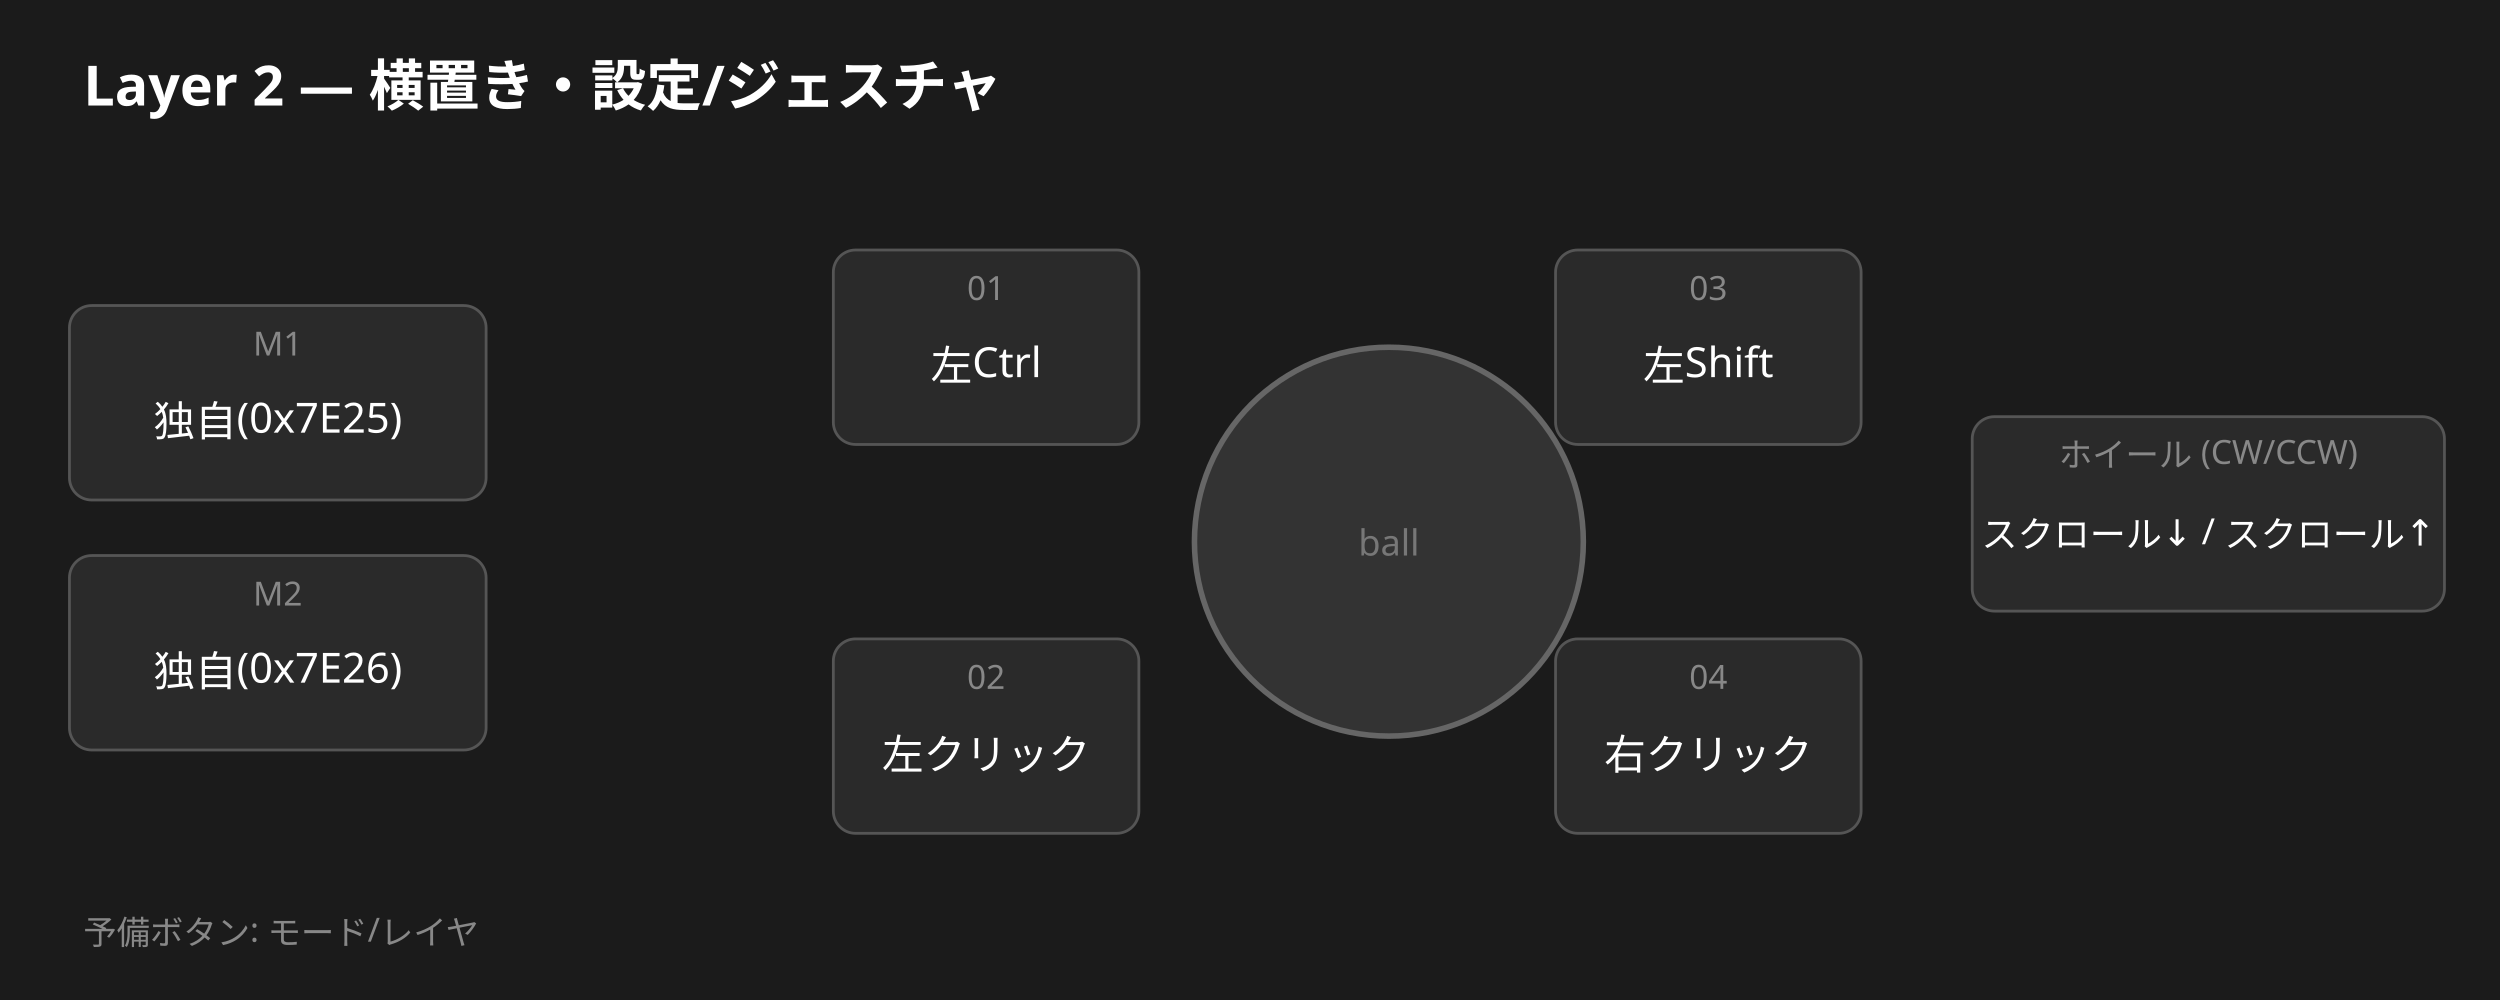
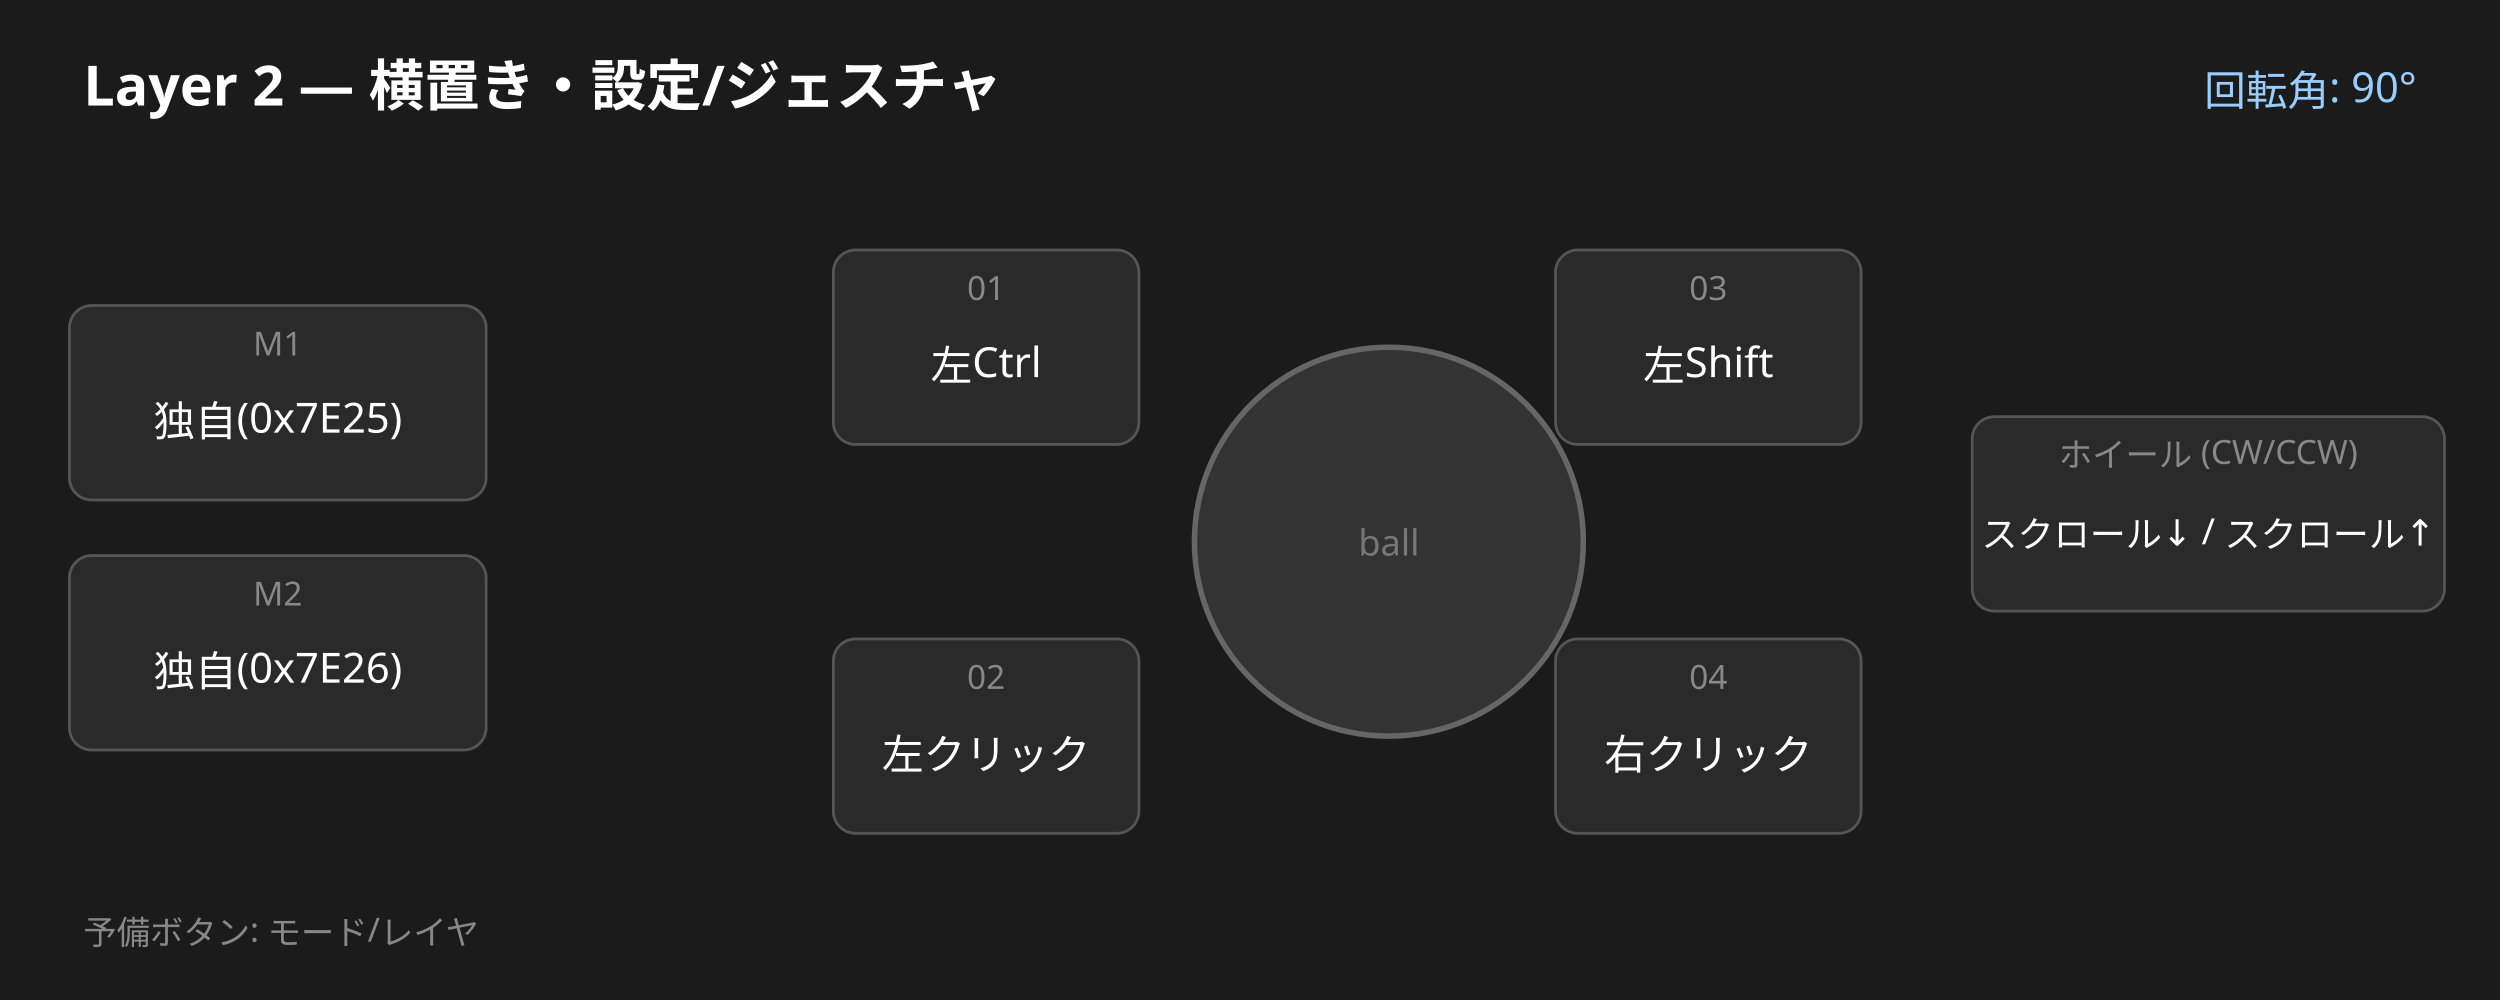
<svg xmlns="http://www.w3.org/2000/svg" width="900" height="360" viewBox="0 0 900 360" font-family="sans-serif">
  <rect width="900" height="360" fill="#1b1b1b" />
  <text x="30" y="38" fill="#fff" font-size="20" font-weight="bold">Layer 2 — 横置き・設定/ジェスチャ</text>
+   <text x="870" y="38" fill="#9cf" font-size="15" text-anchor="end">回転角: 90°</text>
  <rect x="25" y="110" width="150" height="70" rx="8" fill="#2a2a2a" stroke="#555" />
  <text x="100" y="128" fill="#888" font-size="12" text-anchor="middle">M1</text>
  <text x="100" y="157" fill="#fff" font-size="15" text-anchor="middle">独自(0x7E25)</text>
  <rect x="25" y="200" width="150" height="70" rx="8" fill="#2a2a2a" stroke="#555" />
  <text x="100" y="218" fill="#888" font-size="12" text-anchor="middle">M2</text>
  <text x="100" y="247" fill="#fff" font-size="15" text-anchor="middle">独自(0x7E26)</text>
  <rect x="300" y="90" width="110" height="70" rx="8" fill="#2a2a2a" stroke="#555" />
  <text x="355" y="108" fill="#888" font-size="12" text-anchor="middle">01</text>
  <text x="355" y="137" fill="#fff" font-size="15" text-anchor="middle">左Ctrl</text>
  <rect x="300" y="230" width="110" height="70" rx="8" fill="#2a2a2a" stroke="#555" />
  <text x="355" y="248" fill="#888" font-size="12" text-anchor="middle">02</text>
  <text x="355" y="277" fill="#fff" font-size="15" text-anchor="middle">左クリック</text>
  <circle cx="500" cy="195" r="70" fill="#333" stroke="#666" stroke-width="2" />
  <text x="500" y="200" fill="#777" font-size="13" text-anchor="middle">ball</text>
  <rect x="560" y="90" width="110" height="70" rx="8" fill="#2a2a2a" stroke="#555" />
  <text x="615" y="108" fill="#888" font-size="12" text-anchor="middle">03</text>
  <text x="615" y="137" fill="#fff" font-size="15" text-anchor="middle">左Shift</text>
  <rect x="560" y="230" width="110" height="70" rx="8" fill="#2a2a2a" stroke="#555" />
  <text x="615" y="248" fill="#888" font-size="12" text-anchor="middle">04</text>
  <text x="615" y="277" fill="#fff" font-size="15" text-anchor="middle">右クリック</text>
  <rect x="710" y="150" width="170" height="70" rx="8" fill="#2a2a2a" stroke="#555" />
  <text x="795" y="168" fill="#888" font-size="12" text-anchor="middle">ホイール (CW/CCW)</text>
  <text x="795" y="197" fill="#fff" font-size="13" text-anchor="middle">スクロール↓ / スクロール↑</text>
  <text x="30" y="340" fill="#888" font-size="12">予備ボタン: モード/レイヤ</text>
</svg>
